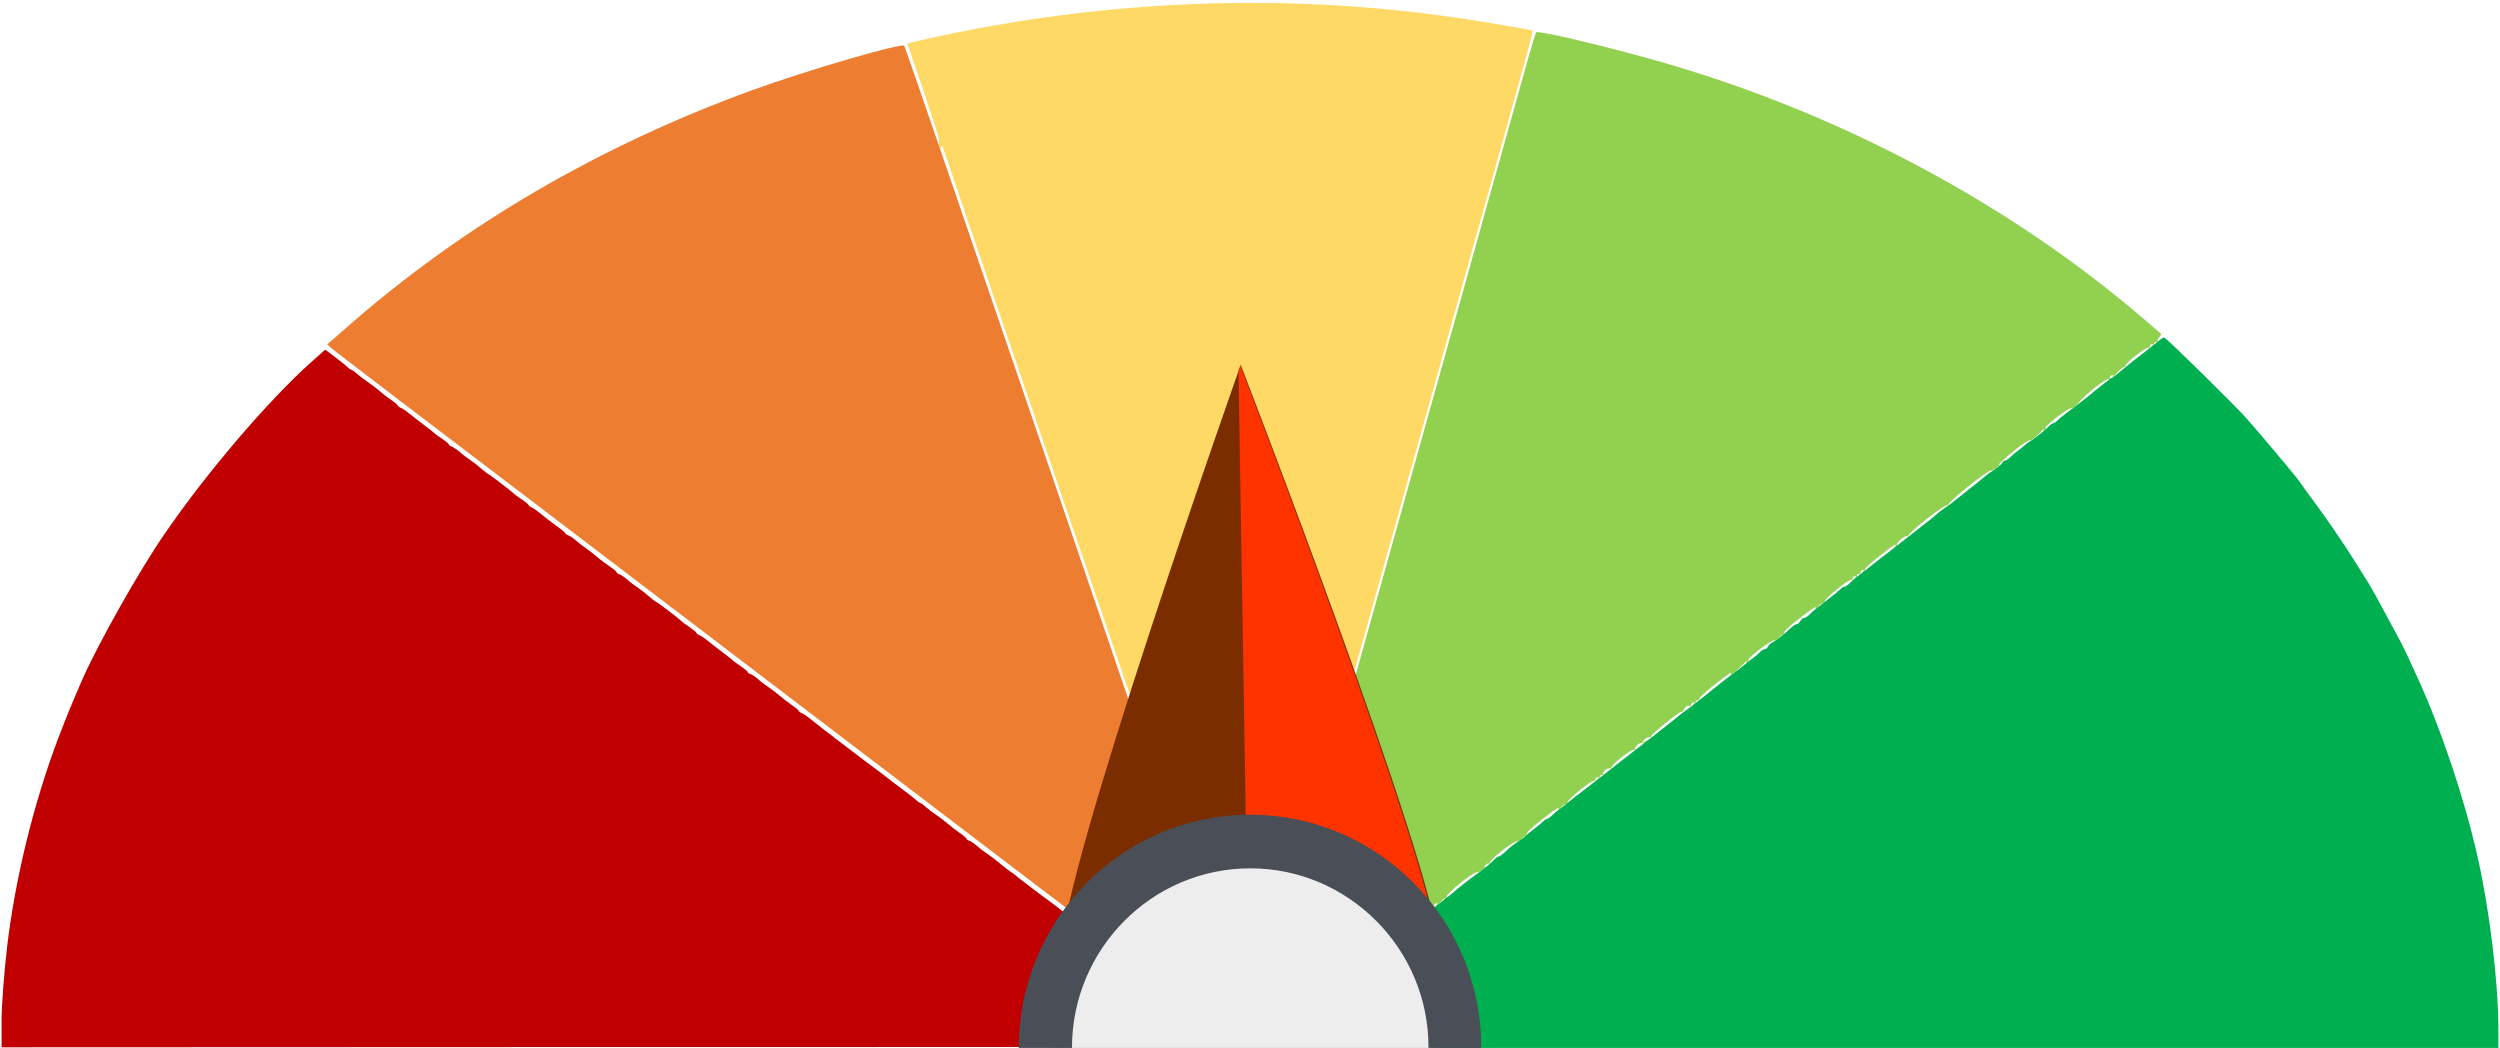
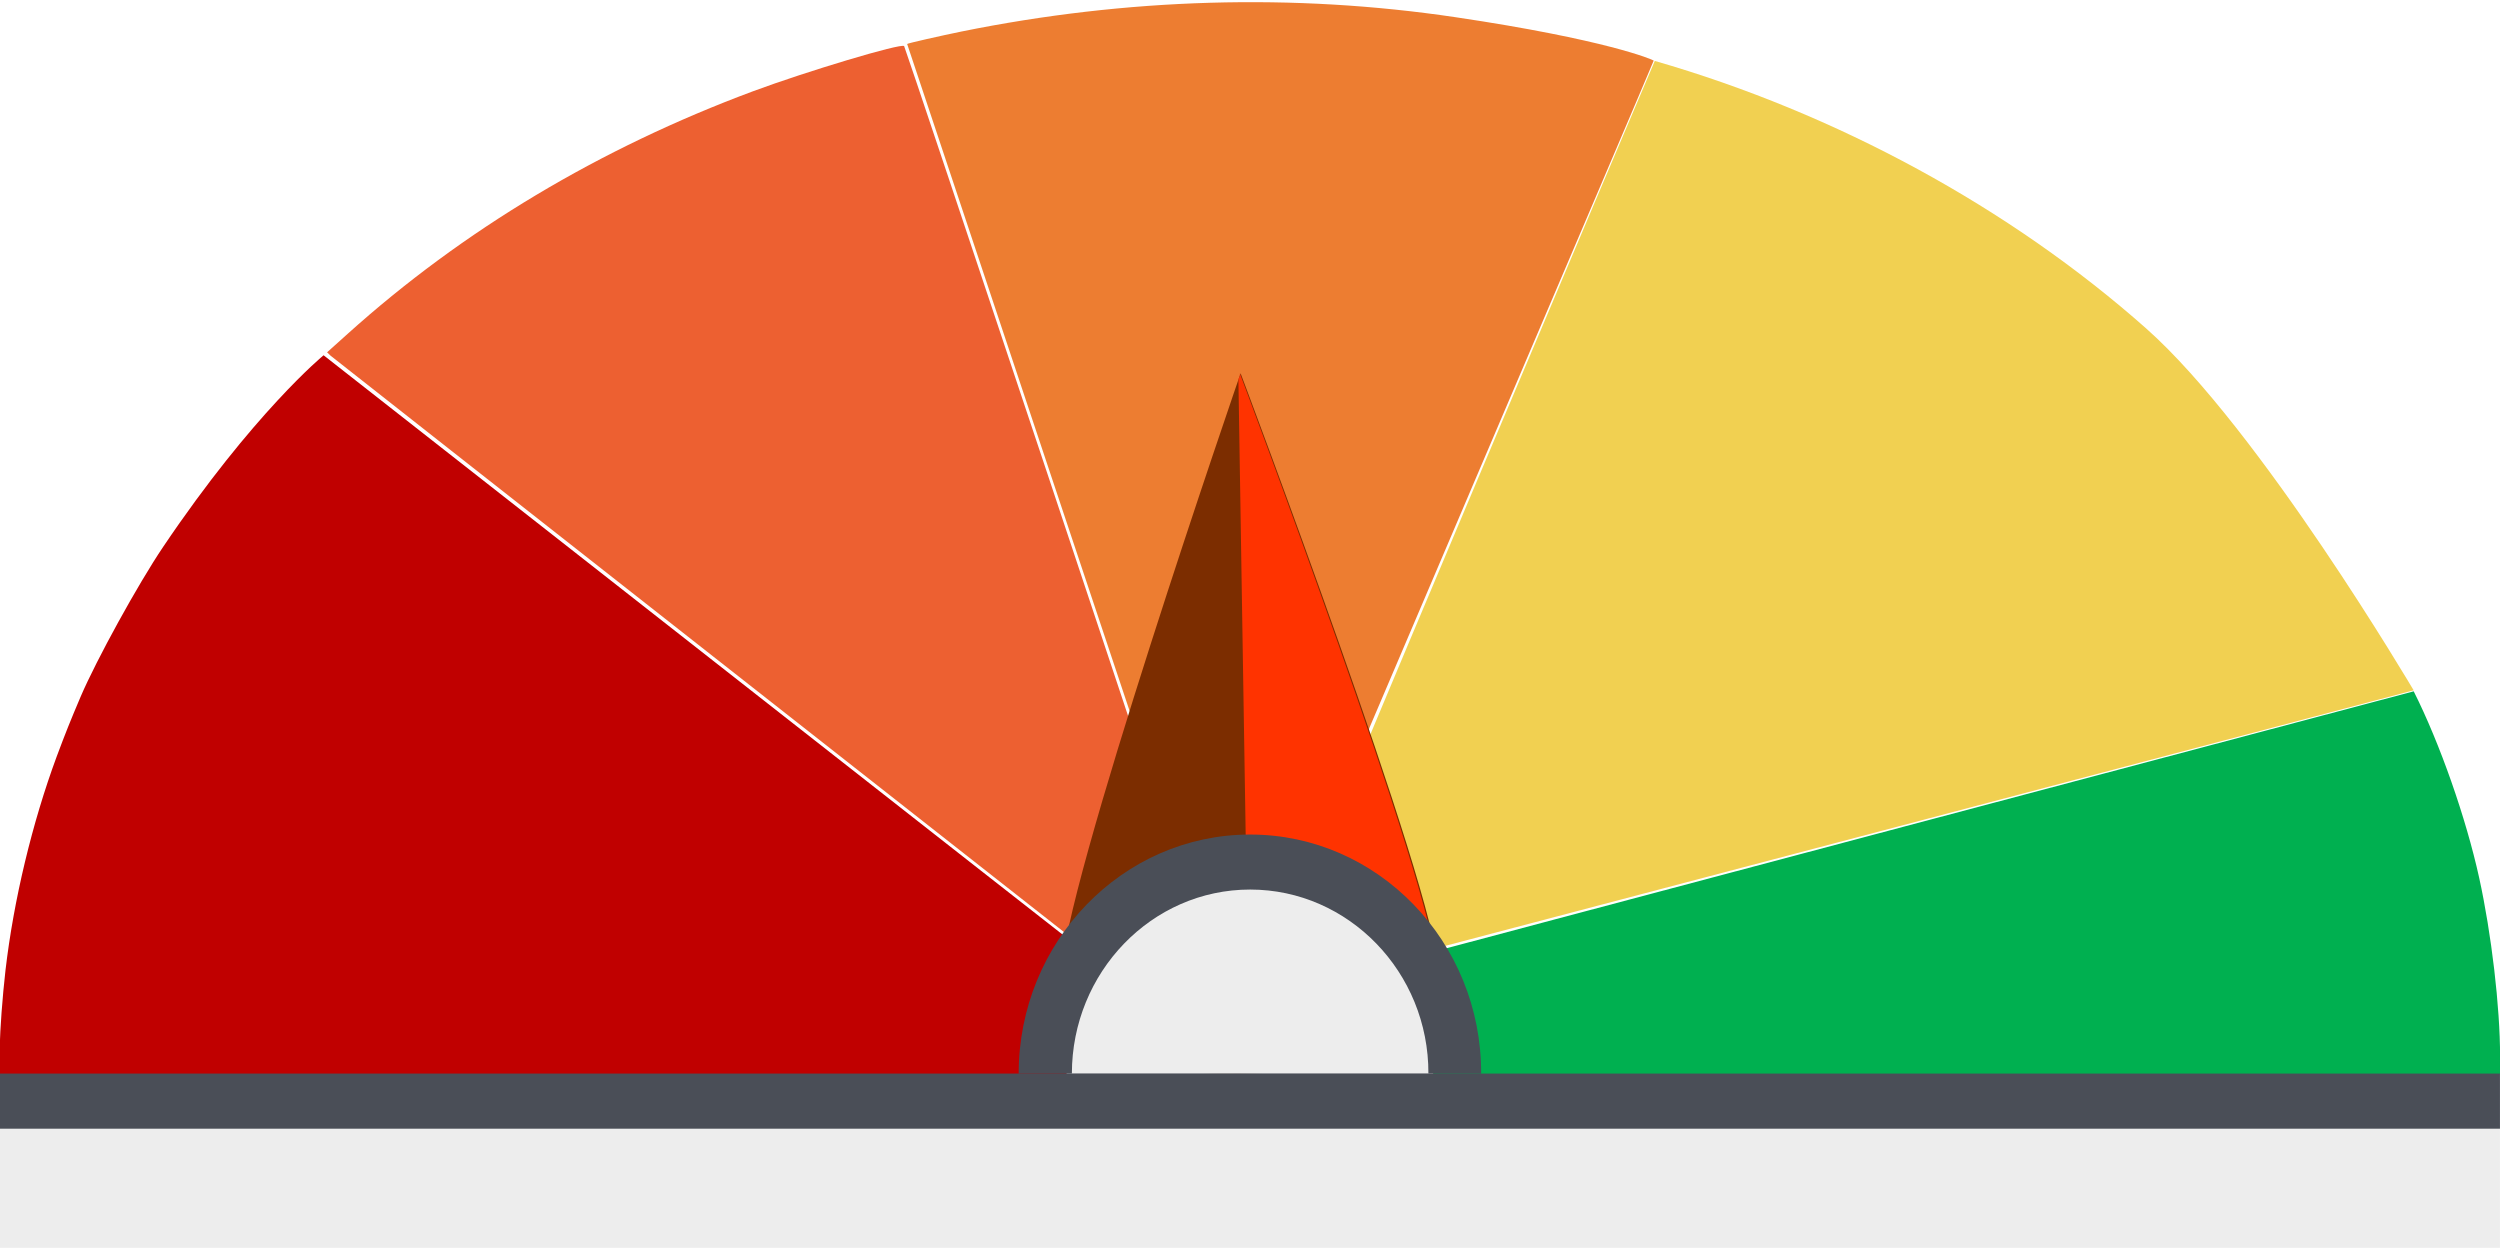
- <svg xmlns="http://www.w3.org/2000/svg" width="100%" height="100%" viewBox="0 0 1000 419" version="1.1" xml:space="preserve" style="fill-rule:evenodd;clip-rule:evenodd;stroke-linejoin:round;stroke-miterlimit:2;">
-   <g transform="matrix(0.638978,0,0,0.623166,179.265,31.589)">
-     <g id="boog" transform="matrix(1,0,0,1,-690.55,-399.042)">
+ <svg xmlns="http://www.w3.org/2000/svg" width="100%" height="100%" viewBox="0 0 1000 500" version="1.1" xml:space="preserve" style="fill-rule:evenodd;clip-rule:evenodd;stroke-linejoin:round;stroke-miterlimit:2;">
+   <g transform="matrix(0.638978,0,0,0.638978,179.232,32.0619)">
+     <g id="boog" transform="matrix(1.00007,0,0,1.00007,-690.69,-399.067)">
      <g>
-         <path id="pk1Z0q7hb" d="M1157.5,914.1C1156.8,912.9 1000,443.1 1000,442C1000,441.7 999.5,442.2 999,443C998.2,444.2 998,444 997.9,442C997.8,440.6 997.7,438.8 997.8,437.9C997.9,437 993.4,422.8 988,406.4C982.5,390 978,376.5 978,376.4C978,376 999.3,371.2 1012,368.6C1115.6,347.6 1220,344.6 1321,359.6C1338.8,362.2 1368.8,367.5 1369.4,368.1C1369.6,368.3 1366.8,379.8 1363,393.5C1350.8,438.6 1339,482.1 1332.5,505.5C1329,518.2 1323,540.2 1319.1,554.5C1315.3,568.8 1304.4,608.6 1295,643C1285.6,677.4 1274.3,718.6 1270,734.5C1252.5,798.9 1227.8,889.3 1224.4,901C1223.1,905.7 1222,910.3 1222,911.3C1222,914 1220.1,914.2 1210.6,912.5C1199.6,910.6 1184,910.6 1173.5,912.5C1158.8,915.2 1158.3,915.3 1157.5,914.1Z" style="fill:rgb(255,217,102);fill-rule:nonzero;" />
+         <path id="pk1Z0q7hb" d="M1157.5,914.1C1156.8,912.9 978,376.5 978,376.4C978,376 999.3,371.2 1012,368.6C1115.6,347.6 1220,344.6 1321,359.6C1415.79,373.678 1444.71,386.19 1445.31,386.79C1445.51,386.99 1222,910.3 1222,911.3C1222,914 1158.3,915.3 1157.5,914.1Z" style="fill:rgb(237,125,49);fill-rule:nonzero;" />
      </g>
      <g>
-         <path id="p1deTq1Is" d="M1275.8,945.6C1267.6,936.1 1246,922.4 1232,918C1228.4,916.9 1224.9,915.6 1224.1,915.1C1222.5,914 1222.6,913.3 1233.6,873.5C1241.6,844.4 1256,791.4 1265.5,756.5C1269.5,741.7 1285.7,682.3 1301.5,624.5C1317.3,566.8 1334.2,504.9 1339,487C1347.9,454.5 1355.4,427 1365.6,389.6C1368.6,378.6 1371.3,369.4 1371.6,369.1C1372.9,367.8 1412,377.2 1446,387C1559.7,419.8 1668.3,478.9 1753.5,554.4C1758.5,558.7 1762.7,562.5 1762.9,562.7C1763.1,562.8 1762.6,563.8 1761.7,564.8C1760.7,565.8 1760.3,567 1760.7,567.4C1761.2,567.8 1760.8,568 1760,567.8C1759.2,567.6 1758.6,568 1758.5,568.7C1758.5,569.3 1758.1,570.2 1757.6,570.7C1757.1,571.2 1757,570.9 1757.5,570.1C1758,569.2 1757.8,568.9 1756.9,569.2C1756.1,569.5 1755.6,570.3 1755.8,570.9C1755.9,571.6 1755.6,571.9 1755,571.5C1753.7,570.7 1739.8,581.9 1740.6,583.1C1740.9,583.6 1740.7,583.9 1740.1,583.8C1739.5,583.6 1737.4,585.3 1735.4,587.5C1733.5,589.7 1732.2,590.9 1732.6,590.1C1733,589.2 1732.8,588.9 1731.9,589.2C1731.1,589.5 1730.6,590.3 1730.8,590.9C1730.9,591.6 1730.6,591.9 1730.1,591.6C1728.8,590.8 1715.2,601.7 1711.2,606.8C1709.4,609.1 1707.3,610.7 1706.6,610.4C1705.1,609.8 1689.8,621.8 1690.5,623C1690.8,623.5 1690.5,624.2 1689.9,624.6C1689.1,625.1 1688.9,624.8 1689.4,623.9C1689.8,623.1 1688.4,624.4 1686.3,626.8C1684.2,629.1 1681.7,631 1680.7,631C1679.7,631 1675.6,633.6 1671.7,636.9C1664.3,643 1659.3,647.9 1662,646.6C1662.8,646.2 1662.2,646.9 1660.6,648.1C1659,649.4 1656.9,650.4 1656,650.5C1653.5,650.7 1628.9,671 1629.7,672.3C1630,672.9 1629.8,673 1629.1,672.6C1627.6,671.7 1603.8,690.8 1604.7,692.3C1605.1,692.9 1604.8,693 1604.1,692.5C1602.7,691.7 1596.7,696.8 1597.6,698.1C1597.8,698.5 1597.5,699.2 1596.9,699.6C1596.1,700 1596,699.9 1596.4,699.2C1598.1,696.5 1594.9,698.4 1586.5,705.3C1581.5,709.3 1577.5,713.1 1577.5,713.7C1577.5,714.3 1577.1,715.2 1576.6,715.7C1576.1,716.2 1576,715.9 1576.5,715.1C1577,714.2 1576.8,713.9 1575.9,714.2C1575.1,714.5 1574.6,715.3 1574.7,715.9C1574.9,716.5 1574.5,716.9 1573.8,716.7C1573.1,716.6 1572.6,717 1572.5,717.7C1572.5,718.3 1572.1,719.2 1571.6,719.7C1571.1,720.2 1571,719.9 1571.5,719.1C1572,718.2 1571.8,717.9 1570.9,718.2C1570.1,718.5 1569.6,719.2 1569.7,719.8C1569.8,720.3 1569.3,720.7 1568.6,720.6C1566.8,720.4 1552,732.8 1552.3,734.2C1552.4,734.9 1551.9,735.4 1551.2,735.5C1550.5,735.5 1549,736.6 1547.9,738C1546.7,739.4 1546.1,739.9 1546.5,739.3C1547.6,737.1 1546,737.9 1539.7,742.7C1530.1,750.1 1526,754.1 1526.7,755.4C1527,756 1527,756.2 1526.5,755.8C1526.1,755.4 1524.9,756.2 1523.8,757.5C1522.8,758.8 1521.3,759.7 1520.6,759.4C1519.1,758.8 1503.8,770.8 1504.5,772C1504.8,772.5 1504.5,773.2 1503.9,773.6C1503.1,774.1 1502.9,773.8 1503.4,772.9C1503.8,772.1 1502.4,773.3 1500.3,775.6C1496.1,780.1 1492.1,783.3 1493.4,781.3C1494.8,778.9 1493,780 1483,788.1C1477.5,792.5 1473.2,796.6 1473.6,797.1C1473.9,797.6 1473.6,797.9 1472.9,797.8C1472.2,797.6 1471.6,798 1471.5,798.7C1471.5,799.3 1471.1,800.2 1470.6,800.7C1470.1,801.2 1470,800.9 1470.5,800.1C1471,799.2 1470.8,798.9 1469.9,799.2C1469.1,799.5 1468.6,800.2 1468.7,800.8C1468.9,801.4 1468.4,801.7 1467.6,801.4C1466.4,800.9 1464.5,802.4 1463.8,804.5C1463.7,805.1 1463.1,805.4 1462.7,805.2C1461.5,804.8 1443,820.1 1443.6,821.1C1443.9,821.6 1443.5,821.7 1442.7,821.5C1442,821.2 1440.5,821.9 1439.4,823.1L1437.5,825.3L1440,824.1C1442.3,823 1442.4,823 1440.6,824.4C1439.6,825.3 1438.3,825.7 1437.8,825.4C1436.5,824.6 1432.9,828 1433.7,829.3C1434,829.9 1433.8,830 1433.1,829.6C1431.6,828.6 1417.8,839.8 1418.7,841.3C1419.1,841.9 1418.8,842 1418.1,841.6C1416.7,840.7 1412.8,843.8 1413.6,845.2C1413.9,845.6 1413.6,845.9 1412.9,845.8C1412.2,845.6 1411.6,846 1411.5,846.7C1411.5,847.3 1411.1,848.2 1410.6,848.7C1410.1,849.2 1410,848.9 1410.5,848.1C1411,847.2 1410.8,846.9 1409.9,847.2C1409.1,847.5 1408.6,848.2 1408.7,848.8C1408.8,849.3 1408.3,849.7 1407.6,849.6C1405.8,849.4 1391,861.8 1391.3,863.2C1391.4,863.9 1390.9,864.4 1390.2,864.5C1389.5,864.5 1388,865.6 1386.9,867C1385.7,868.4 1385.1,868.9 1385.5,868.3C1386.7,865.8 1384.4,867.1 1377.5,872.6C1367.8,880.3 1365,883.1 1365.7,884.4C1366,885 1366,885.2 1365.5,884.8C1365.1,884.4 1363.9,885.2 1362.8,886.5C1361.8,887.8 1360.3,888.7 1359.6,888.4C1357.9,887.7 1341.8,900.8 1342.6,902.2C1343,902.8 1342.9,903 1342.3,902.7C1341.7,902.3 1340.6,902.8 1339.9,903.7C1338.7,905.1 1338.7,905.3 1340,904.6C1340.8,904.1 1340.2,904.9 1338.5,906.3C1336.9,907.6 1335,908.6 1334.4,908.3C1332.5,907.6 1314.6,922.6 1315.6,924.1C1315.8,924.5 1315.5,925.2 1314.9,925.6C1314.1,926.1 1313.9,925.8 1314.5,924.9C1314.9,924.1 1313.8,925.1 1312.1,927C1310.3,928.9 1309.2,929.9 1309.6,929.1C1310,928.2 1309.8,927.9 1308.9,928.2C1308.1,928.5 1307.6,929.3 1307.8,929.9C1307.9,930.6 1307.6,930.9 1307.1,930.5C1306.1,929.9 1297.6,936.1 1286.9,945.2C1283.8,947.8 1280.8,950 1280.4,950C1279.9,949.9 1277.8,948 1275.8,945.6Z" style="fill:rgb(146,208,80);fill-rule:nonzero;" />
+         <path id="p1deTq1Is" d="M1280.4,950C1279.9,949.9 1224.9,915.6 1224.1,915.1C1222.5,914 1445.7,387.3 1446,387C1446.05,386.946 1446,387 1446,387C1559.7,419.8 1668.3,478.9 1753.5,554.4C1824.94,617.706 1920.8,780.759 1921,780.959C1921.2,781.059 1280.8,950 1280.4,950Z" style="fill:rgb(241,208,81);fill-rule:nonzero;" />
      </g>
      <g>
-         <path id="pa9PeTExh" d="M1101,949.3C1097.9,947.1 1061.4,918.7 900.5,793C748.5,674.3 702.2,638.1 660.5,605.7C638,588.1 618.5,572.8 617.2,571.6L614.9,569.4L627.7,557.9C699.8,493 785.6,441.7 881.5,406C915.1,393.5 974.2,375.8 976.1,377.7C976.9,378.5 1154.5,911 1155.2,914.5C1155.4,915.8 1153.8,916.9 1148.9,919C1134.4,924.9 1119.2,934.9 1109.4,944.9C1103.5,951 1103.5,951 1101,949.3Z" style="fill:rgb(237,125,49);fill-rule:nonzero;" />
+         <path id="pa9PeTExh" d="M1100.72,951.571C1094.11,946.376 618.5,572.8 617.2,571.6L614.9,569.4L627.7,557.9C699.8,493 785.6,441.7 881.5,406C915.1,393.5 974.2,375.8 976.1,377.7C976.9,378.5 1154.5,911 1155.2,914.5C1155.4,915.8 1102.49,954.228 1100.72,951.571Z" style="fill:rgb(237,96,49);fill-rule:nonzero;" />
      </g>
-       <g>
-         <path id="p11jeAOPLS" d="M1306.2,1009.6C1304.3,991.3 1296.4,970.9 1285.9,957.1C1283.7,954.2 1282.2,951.4 1282.7,951C1283.1,950.6 1287.2,947.3 1291.6,943.7C1296.1,940.1 1300.7,936.4 1301.7,935.4C1302.8,934.3 1304.7,932.8 1305.9,932C1309.2,929.8 1313.8,926.2 1320.2,920.8C1321.6,919.5 1324.2,917.4 1325.9,916C1327.7,914.6 1329.6,913.1 1330.3,912.5C1331,912 1333.3,910.2 1335.5,908.6C1340,905.2 1343.4,902.3 1345.8,899.8C1346.7,898.8 1347.9,898 1348.4,898C1348.9,898 1350.3,897 1351.6,895.8C1355,892.4 1357.2,890.6 1360,888.8C1361.4,887.9 1363.9,885.9 1365.7,884.3C1367.4,882.8 1370,880.6 1371.5,879.5C1372.9,878.4 1374.9,876.7 1375.8,875.8C1376.7,874.8 1377.9,874 1378.4,874C1378.9,874 1380.3,873 1381.5,871.8C1382.8,870.5 1385,868.6 1386.5,867.5C1388,866.4 1390.3,864.6 1391.5,863.5C1392.8,862.4 1395,860.6 1396.4,859.5C1397.8,858.4 1400.1,856.6 1401.5,855.5C1402.8,854.4 1405.1,852.6 1406.6,851.5C1408,850.4 1410.3,848.6 1411.6,847.5C1412.9,846.4 1415.2,844.6 1416.6,843.5C1418,842.4 1420.3,840.6 1421.5,839.5C1422.8,838.4 1425.1,836.6 1426.5,835.5C1427.9,834.4 1430.2,832.6 1431.5,831.5C1432.9,830.4 1435.2,828.6 1436.6,827.5C1438,826.4 1440.3,824.6 1441.6,823.5C1442.9,822.4 1445.2,820.6 1446.6,819.5C1448,818.4 1450.3,816.6 1451.6,815.5C1452.9,814.4 1455.4,812.4 1457.1,811C1458.8,809.6 1461,807.8 1462,806.9C1463,806.1 1465.1,804.5 1466.6,803.4C1468,802.4 1470.3,800.6 1471.6,799.5C1472.9,798.4 1475.2,796.6 1476.6,795.5C1478,794.4 1480.2,792.6 1481.5,791.5C1482.8,790.4 1485.2,788.4 1486.9,787C1488.7,785.6 1490.6,784.1 1491.3,783.5C1492,783 1494.1,781.3 1496,779.9C1497.9,778.4 1500.5,776.4 1501.6,775.4C1502.8,774.3 1505.2,772.4 1507.1,771C1508.9,769.6 1511.1,767.7 1511.9,766.8C1512.8,765.8 1514,765 1514.8,765C1515.5,765 1516.3,764.3 1516.7,763.5C1517,762.6 1518.4,761.3 1519.9,760.5C1522.2,759.3 1526.4,755.8 1532.1,750.5C1533,749.7 1534.2,749 1534.8,749C1535.4,749 1536.4,748.1 1537,747C1537.6,745.9 1538.6,745 1539.4,745C1540.1,745 1541.6,744 1542.8,742.8C1543.9,741.5 1546.1,739.6 1547.5,738.5C1549,737.4 1551.3,735.6 1552.5,734.5C1553.8,733.4 1556.1,731.6 1557.5,730.5C1559,729.4 1560.9,727.7 1561.8,726.8C1562.7,725.8 1563.9,725 1564.5,725C1565.1,725 1566.6,724 1567.8,722.8C1568.9,721.5 1571.1,719.6 1572.5,718.5C1574,717.4 1576.3,715.6 1577.6,714.5C1578.9,713.4 1581.2,711.6 1582.6,710.5C1584,709.4 1586.2,707.6 1587.5,706.5C1588.8,705.4 1591.1,703.6 1592.6,702.5C1594,701.4 1596.3,699.6 1597.6,698.5C1598.9,697.4 1601.2,695.6 1602.6,694.5C1604,693.4 1606.3,691.6 1607.6,690.5C1608.9,689.4 1611.2,687.6 1612.6,686.5C1615.6,684.1 1620.3,680.3 1623.4,677.5C1624.7,676.4 1626.7,674.8 1628,674C1629.3,673.2 1631.4,671.6 1632.7,670.5C1634,669.4 1636.2,667.6 1637.6,666.5C1639,665.4 1641.2,663.6 1642.5,662.5C1643.8,661.4 1646.2,659.4 1648,658C1649.7,656.6 1651.9,654.8 1652.8,654C1653.7,653.1 1656.4,651.2 1658.7,649.6C1661,648.1 1663.1,646.2 1663.4,645.4C1663.7,644.6 1664.5,644 1665.1,644C1665.7,644 1667.3,643 1668.5,641.7C1669.7,640.5 1671.9,638.6 1673.4,637.5C1674.9,636.4 1676.8,634.8 1677.8,633.9C1678.7,633 1680.2,631.9 1681.1,631.4C1683.3,630.2 1690.9,623.9 1692.9,621.7C1693.7,620.8 1694.9,620 1695.4,620C1695.9,620 1697.3,619 1698.5,617.7C1699.8,616.5 1701.9,614.7 1703.2,613.8C1707.4,610.6 1717.7,602.5 1719.3,601C1720.1,600.2 1722,598.6 1723.5,597.5C1724.9,596.4 1727.3,594.5 1728.7,593.3C1730.1,592 1731.6,591 1731.9,591C1732.2,591 1734.4,589.3 1736.8,587.2C1739.1,585.2 1742.2,582.6 1743.6,581.5C1745,580.4 1747.2,578.6 1748.5,577.5C1749.8,576.4 1752.1,574.6 1753.6,573.5C1755,572.4 1757.4,570.5 1758.8,569.3C1760.3,568 1762,566.6 1762.7,566C1763.4,565.5 1764.3,565 1764.8,565C1765.9,565 1809.1,608.5 1816.4,617C1819.5,620.6 1825.6,627.8 1829.9,633.1C1834.2,638.4 1840.1,645.6 1842.9,649C1845.8,652.5 1849.2,656.9 1850.5,658.9C1851.8,660.9 1855.2,665.7 1858,669.5C1867.3,682.4 1876.6,696.4 1883.6,707.8C1887.4,714 1891.7,721 1893.1,723.3C1894.5,725.6 1899.3,734.5 1903.7,743C1908.2,751.5 1912.5,759.9 1913.4,761.5C1914.8,764.2 1917.4,769.8 1922.8,782C1938,815.8 1952.7,860.8 1960.9,898C1968.6,933 1974,978.9 1974,1009.8L1974,1021L1307.4,1021L1306.2,1009.6Z" style="fill:rgb(0,176,80);fill-rule:nonzero;" />
+       <g transform="matrix(1.0016,0,0,1.0016,-2.05425,-1.25238)">
+         <path id="p11jeAOPLS" d="M1307.4,1021C1307.4,1021 1282.2,951.4 1282.7,951C1283.09,950.611 1920.02,781.6 1920.02,781.6C1936.51,814.405 1952.7,860.8 1960.9,898C1968.6,933 1974,978.9 1974,1009.8L1974,1021L1307.4,1021Z" style="fill:rgb(0,176,80);fill-rule:nonzero;" />
      </g>
-       <g transform="matrix(1,0,0,1,0,1.60471)">
-         <path id="p186t4dUjk" d="M1062.6,1018.8C1054.3,1018.7 411,1019 411,1019L411,1001.1C411,992.2 412.6,970.5 414.5,954C419.6,910.2 431.2,861.9 446.5,820.5C452.2,805.3 454.7,799 461.5,783C471.4,759.9 497.3,712.8 513,689.5C539.7,649.6 577.9,603.9 605,579L613.6,571.2L619.7,575.9C623.1,578.5 626.6,581.4 627.5,582.3C628.4,583.3 629.5,584 629.8,584C630.2,584 631.9,585.2 633.6,586.8C635.3,588.3 638.4,590.7 640.6,592.2C642.7,593.7 645.9,596.2 647.6,597.7C649.2,599.2 652.5,601.8 654.8,603.4C657.1,605 659,606.6 659,607C659,607.4 660,608.2 661.3,608.7C662.5,609.3 664.9,611 666.5,612.4C668.2,613.8 672.2,617.1 675.5,619.6C678.8,622.1 681.7,624.5 682,624.9C682.3,625.2 684.4,626.8 686.8,628.4C689.1,630 691,631.6 691,632.1C691,632.5 691.8,633.1 692.8,633.4C693.7,633.7 695.9,635.2 697.6,636.7C699.2,638.3 702.4,640.7 704.6,642.2C706.7,643.7 710,646.3 711.8,648C713.6,649.6 715.3,651 715.6,651C716.1,651 731.2,662.8 732,663.9C732.3,664.2 734.4,665.8 736.8,667.4C739.1,669 741,670.6 741,671.1C741,671.5 741.8,672.1 742.8,672.4C743.7,672.8 746.2,674.5 748.2,676.3C750.2,678 754.6,681.5 757.9,684C761.3,686.4 764,688.8 764,689.2C764,689.5 764.8,690.1 765.8,690.4C766.7,690.7 768.9,692.2 770.6,693.7C772.3,695.3 775.2,697.6 777.1,698.9C780.4,701.3 781.4,702.1 785.5,705.7C786.7,706.7 789.5,708.8 791.8,710.4C794.1,712 796,713.6 796,714.1C796,714.5 796.8,715.1 797.8,715.4C798.7,715.7 800.9,717.2 802.6,718.7C804.2,720.3 807.4,722.7 809.6,724.2C811.7,725.7 815,728.3 816.8,730C818.6,731.6 820.3,733 820.6,733C821.2,733 835.1,743.8 836.5,745.4C837.1,746 839.4,747.8 841.8,749.4C844.1,751 846,752.6 846,753C846,753.4 847,754.2 848.3,754.7C849.5,755.3 851.9,757 853.5,758.4C855.2,759.8 859.2,763.1 862.5,765.6C865.8,768.1 868.7,770.5 869,770.9C869.3,771.2 871.4,772.8 873.8,774.4C876.1,776 878,777.6 878,778.1C878,778.5 878.8,779.1 879.8,779.4C880.7,779.7 882.9,781.2 884.6,782.7C886.2,784.3 889.4,786.7 891.6,788.2C893.7,789.7 896.9,792.2 898.6,793.7C900.2,795.2 903.5,797.8 905.8,799.4C908.1,801 910,802.6 910,803C910,803.4 911,804.2 912.3,804.7C913.5,805.3 915.9,807 917.5,808.4C919.2,809.8 923,812.9 926,815.3C929.1,817.6 932.2,820.1 933,820.8C933.8,821.4 942,827.8 951.1,834.9C960.3,841.9 968.4,848.2 969.1,848.9C969.9,849.5 973,852 976.2,854.4C979.3,856.7 982.6,859.4 983.5,860.3C984.4,861.2 985.5,862 985.8,862C986.2,862 987.9,863.2 989.6,864.8C991.3,866.3 994.4,868.7 996.6,870.2C998.7,871.7 1001.9,874.2 1003.6,875.7C1005.2,877.2 1008.5,879.8 1010.8,881.4C1013.1,883 1015,884.6 1015,885.1C1015,885.5 1015.8,886.1 1016.8,886.4C1017.7,886.7 1019.9,888.2 1021.6,889.7C1023.2,891.3 1026.4,893.7 1028.6,895.2C1030.7,896.7 1033.9,899.2 1035.6,900.7C1037.3,902.2 1040.2,904.6 1042.1,905.9C1044,907.2 1046.2,908.9 1047,909.7C1047.8,910.4 1053.9,915.2 1060.5,920.3C1067.2,925.3 1073.2,930 1074,930.7C1074.8,931.4 1078.2,934.1 1081.5,936.7C1084.8,939.3 1088.1,942 1088.8,942.7C1089.5,943.4 1090.4,944 1090.8,944C1091.2,944 1093.1,945.5 1095.1,947.3C1097.1,949 1099.6,951 1100.5,951.5C1102.1,952.5 1101.9,953.1 1098.1,958C1088.2,970.9 1079.9,993.3 1078.4,1011.1L1077.7,1019L1062.6,1018.8Z" style="fill:rgb(192,0,0);fill-rule:nonzero;" />
+       <g transform="matrix(1.00129,0,0,1.00129,-1.42327,0.866031)">
+         <path id="p186t4dUjk" d="M1077.7,1019L411,1019L411,1001.1C411,992.2 412.6,970.5 414.5,954C419.6,910.2 431.2,861.9 446.5,820.5C452.2,805.3 454.7,799 461.5,783C471.4,759.9 497.3,712.8 513,689.5C569.452,605.722 613.34,569.642 613.34,569.642C613.34,569.642 1099.6,951 1100.5,951.5C1102.1,952.5 1077.7,1019 1077.7,1019Z" style="fill:rgb(192,0,0);fill-rule:nonzero;" />
      </g>
    </g>
    <g transform="matrix(1.99996,0.0121471,-0.00884282,1.53075,-684.187,-209.3)">
      <g id="circelwijzer">
        <g id="arrow">
          <path d="M654.22,495.76C654.84,527.79 624.946,537.515 592.546,538.315C560.086,539.125 536.95,530.39 536.33,498.3C535.71,466.27 591.28,251.92 591.28,251.92C591.28,251.92 653.6,463.67 654.22,495.76Z" style="fill:rgb(124,45,0);fill-rule:nonzero;" />
          <path d="M590.6,254.28L595.202,530.658C595.096,506.663 594.899,529.634 595.185,530.625C595.212,530.641 595.241,530.648 595.27,530.647C627.699,529.845 654.47,527.898 653.85,495.89C653.23,463.86 590.97,251.74 590.97,251.74C590.97,251.74 591.34,252.6 590.6,254.28Z" style="fill:rgb(255,51,0);fill-rule:nonzero;" />
        </g>
      </g>
    </g>
    <g id="binnencirkel" transform="matrix(0.0371459,0,0,0.0380883,166.419,264.478)">
      <path d="M9036.52,5454.8C6884.32,5454.8 5135.65,7218.41 5135.65,9385.56L12929.9,9385.56C12937.4,7218.41 11188.7,5454.79 9036.5,5454.79L9036.52,5454.79L9036.52,5454.8Z" style="fill:rgb(74,78,87);fill-rule:nonzero;" />
-       <path d="M9036.52,6359.01C7377.53,6359.01 6032.41,7719.08 6032.41,9385.56L12040.7,9385.56C12048.1,7719.08 10695.5,6359.01 9036.54,6359.01L9036.52,6359.01L9036.52,6359.01Z" style="fill:rgb(237,237,237);fill-rule:nonzero;" />
+       <path d="M9036.52,6359.01C7377.53,6359.01 6032.41,7719.08 6032.41,9385.56L12040.7,9385.56C12048.1,7719.08 10695.5,6359.01 9036.54,6359.01L9036.52,6359.01Z" style="fill:rgb(237,237,237);fill-rule:nonzero;" />
      <rect id="score" x="8074.21" y="7351.35" width="1917.16" height="2026.36" style="fill:none;" />
+     </g>
+     <g id="Onderkant" transform="matrix(1.56285,0,0,1.60471,-280.825,-195.917)">
+       <g transform="matrix(1.00138,0,0,0.604511,0.571738,222.062)">
+         <rect x="-0.395" y="509.091" width="1000" height="79.051" style="fill:rgb(237,237,237);" />
+       </g>
+       <g transform="matrix(84.4494,0,0,1.36045,-38085.5,-79.7311)">
+         <rect x="450.988" y="433.202" width="11.858" height="15.81" style="fill:rgb(74,78,87);" />
+       </g>
    </g>
  </g>
</svg>
